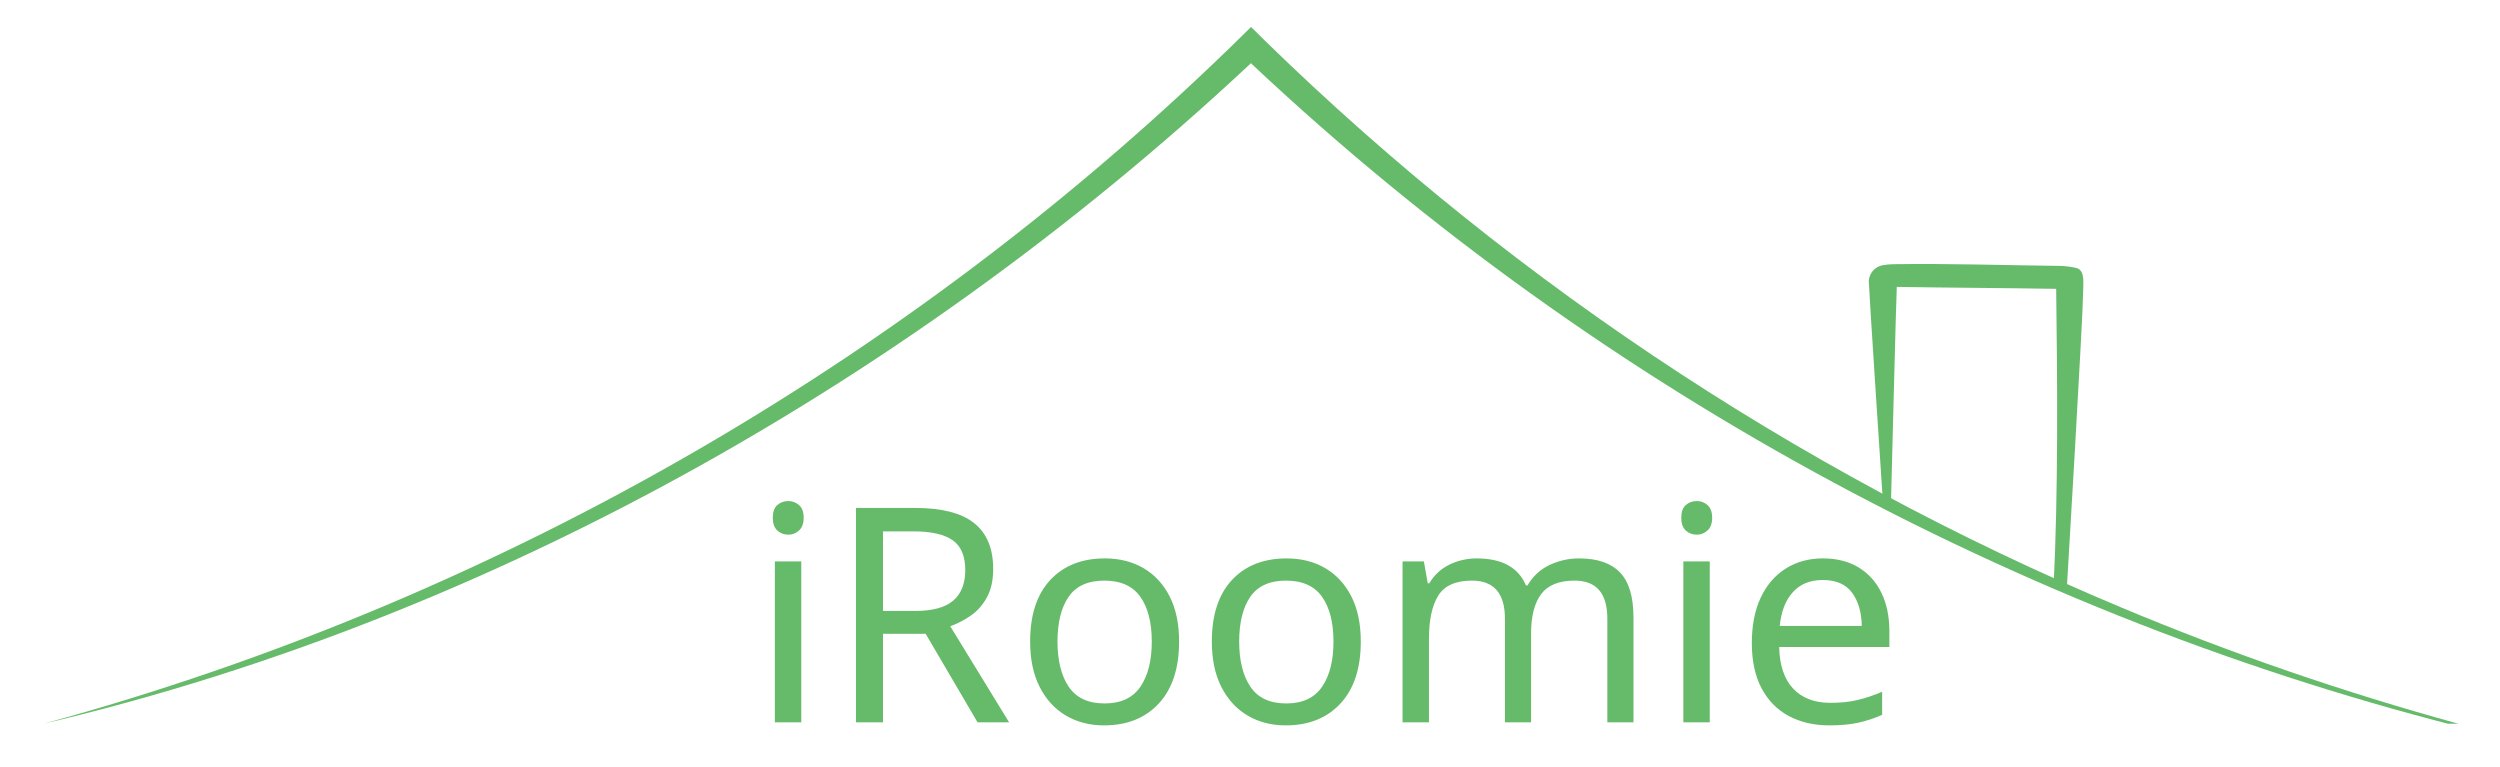
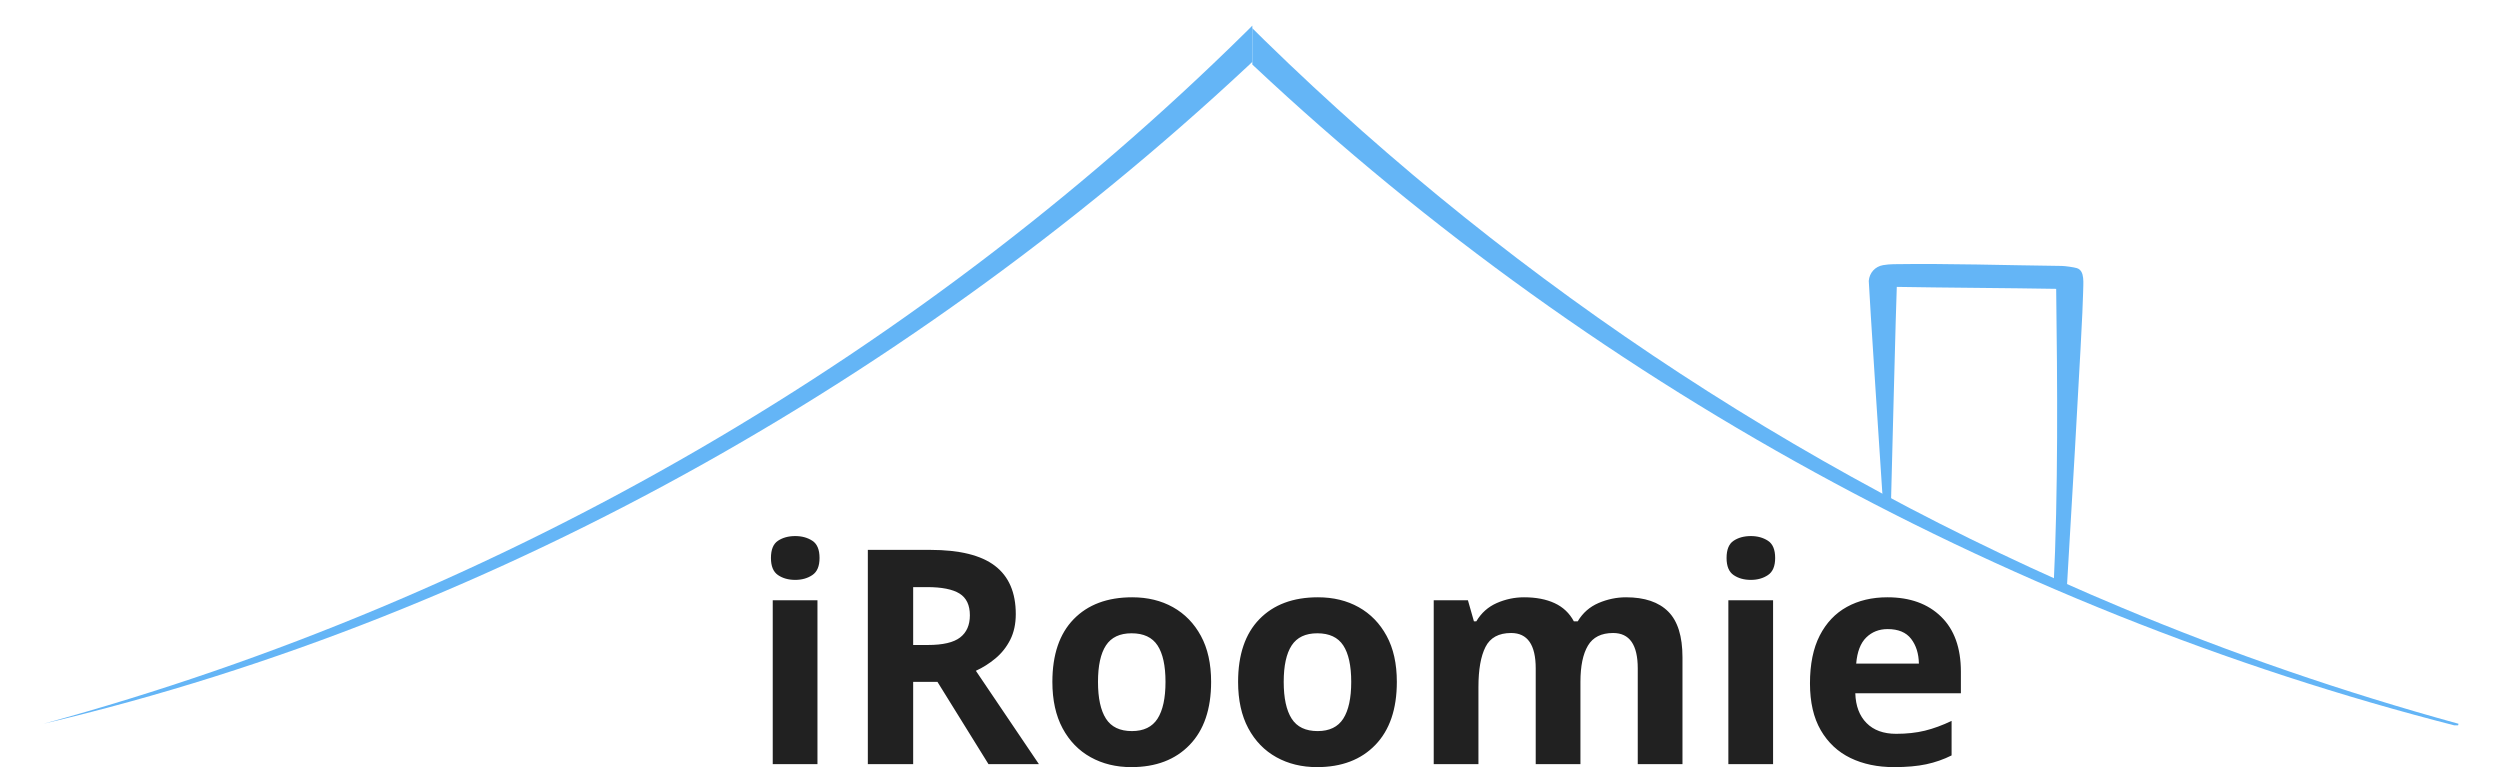
<svg xmlns="http://www.w3.org/2000/svg" id="Layer_1" data-name="Layer 1" viewBox="0 0 958.21 293.83">
  <defs>
    <style>
      .cls-1 {
        fill: none;
      }

      .cls-1, .cls-2 {
        stroke-width: 0px;
      }

      .cls-3 {
        font-family: JostRoman-Light, Jost;
-         font-size: 115.11px;
+         font-size: 115px;
        font-variation-settings: 'wght' 300;
-         font-weight: 300;
-         fill: #66bb6a;
+         font-weight: 600;
+         fill: #212121;
      }

      .cls-4 {
        clip-path: url(#clippath-1);
      }

      .cls-5 {
        clip-path: url(#clippath);
      }

      .cls-2 {
-         fill: #66bb6a;
+         fill: #64b5f6;
      }
    </style>
    <clipPath id="clippath">
-       <rect class="cls-1" x="16.67" y="6.43" width="462.82" height="270.97" />
+       <rect class="cls-1" x="16" y="8" width="464" height="270" />
    </clipPath>
    <clipPath id="clippath-1">
-       <rect class="cls-1" x="479.49" y="6.43" width="462.82" height="270.97" />
+       <rect class="cls-1" x="480" y="8" width="464" height="270" />
    </clipPath>
  </defs>
  <path class="cls-2" d="m724.8,192.1s2.05-81.15,2.21-82.14c17.44.31,43.45.44,61.09.75.47,36.13.81,77.76-1.02,114.68.11-.04,4.15-.03,5.11,0,0,0,6.19-103.92,6.23-113.04.01-3.68.84-8.6-2.42-9.59-1.16-.35-4.53-.82-5.75-.83-21.84-.25-43.14-.99-64.51-.67-1.32.02-2.66.14-3.97.36-3.08.53-5.24,2.92-5.5,6.04-.09,1.04,5.27,82.9,5.39,84.25,0,0,2.46.15,3.15.18Z" />
  <text class="cls-3" transform="translate(287.21 276.87)">
-     <tspan x="0" y="0">iRoomie</tspan>
+     <tspan x="0" y="16">iRoomie</tspan>
  </text>
  <g>
    <g id="_Mirror_Repeat_" data-name="&amp;lt;Mirror Repeat&amp;gt;">
      <g class="cls-5">
        <path class="cls-2" d="m16.67,277.4C192.28,229.51,354.88,135.28,483.42,6.43c0,0,7.14,7.26,7.14,7.26C359.68,139.82,192.19,236.11,16.67,277.4h0Z" />
      </g>
    </g>
    <g id="_Mirror_Repeat_-2" data-name="&amp;lt;Mirror Repeat&amp;gt;">
      <g class="cls-4">
        <path class="cls-2" d="m942.05,278.37c-177.29-45.17-342.24-137.32-473.63-264.68,0,0,7.14-7.26,7.14-7.26,96.4,96.46,211.76,173.87,337.63,226.46,41.99,17.6,85.16,32.44,129.12,44.52,0,0-.26.97-.26.97h0Z" />
      </g>
    </g>
  </g>
</svg>
